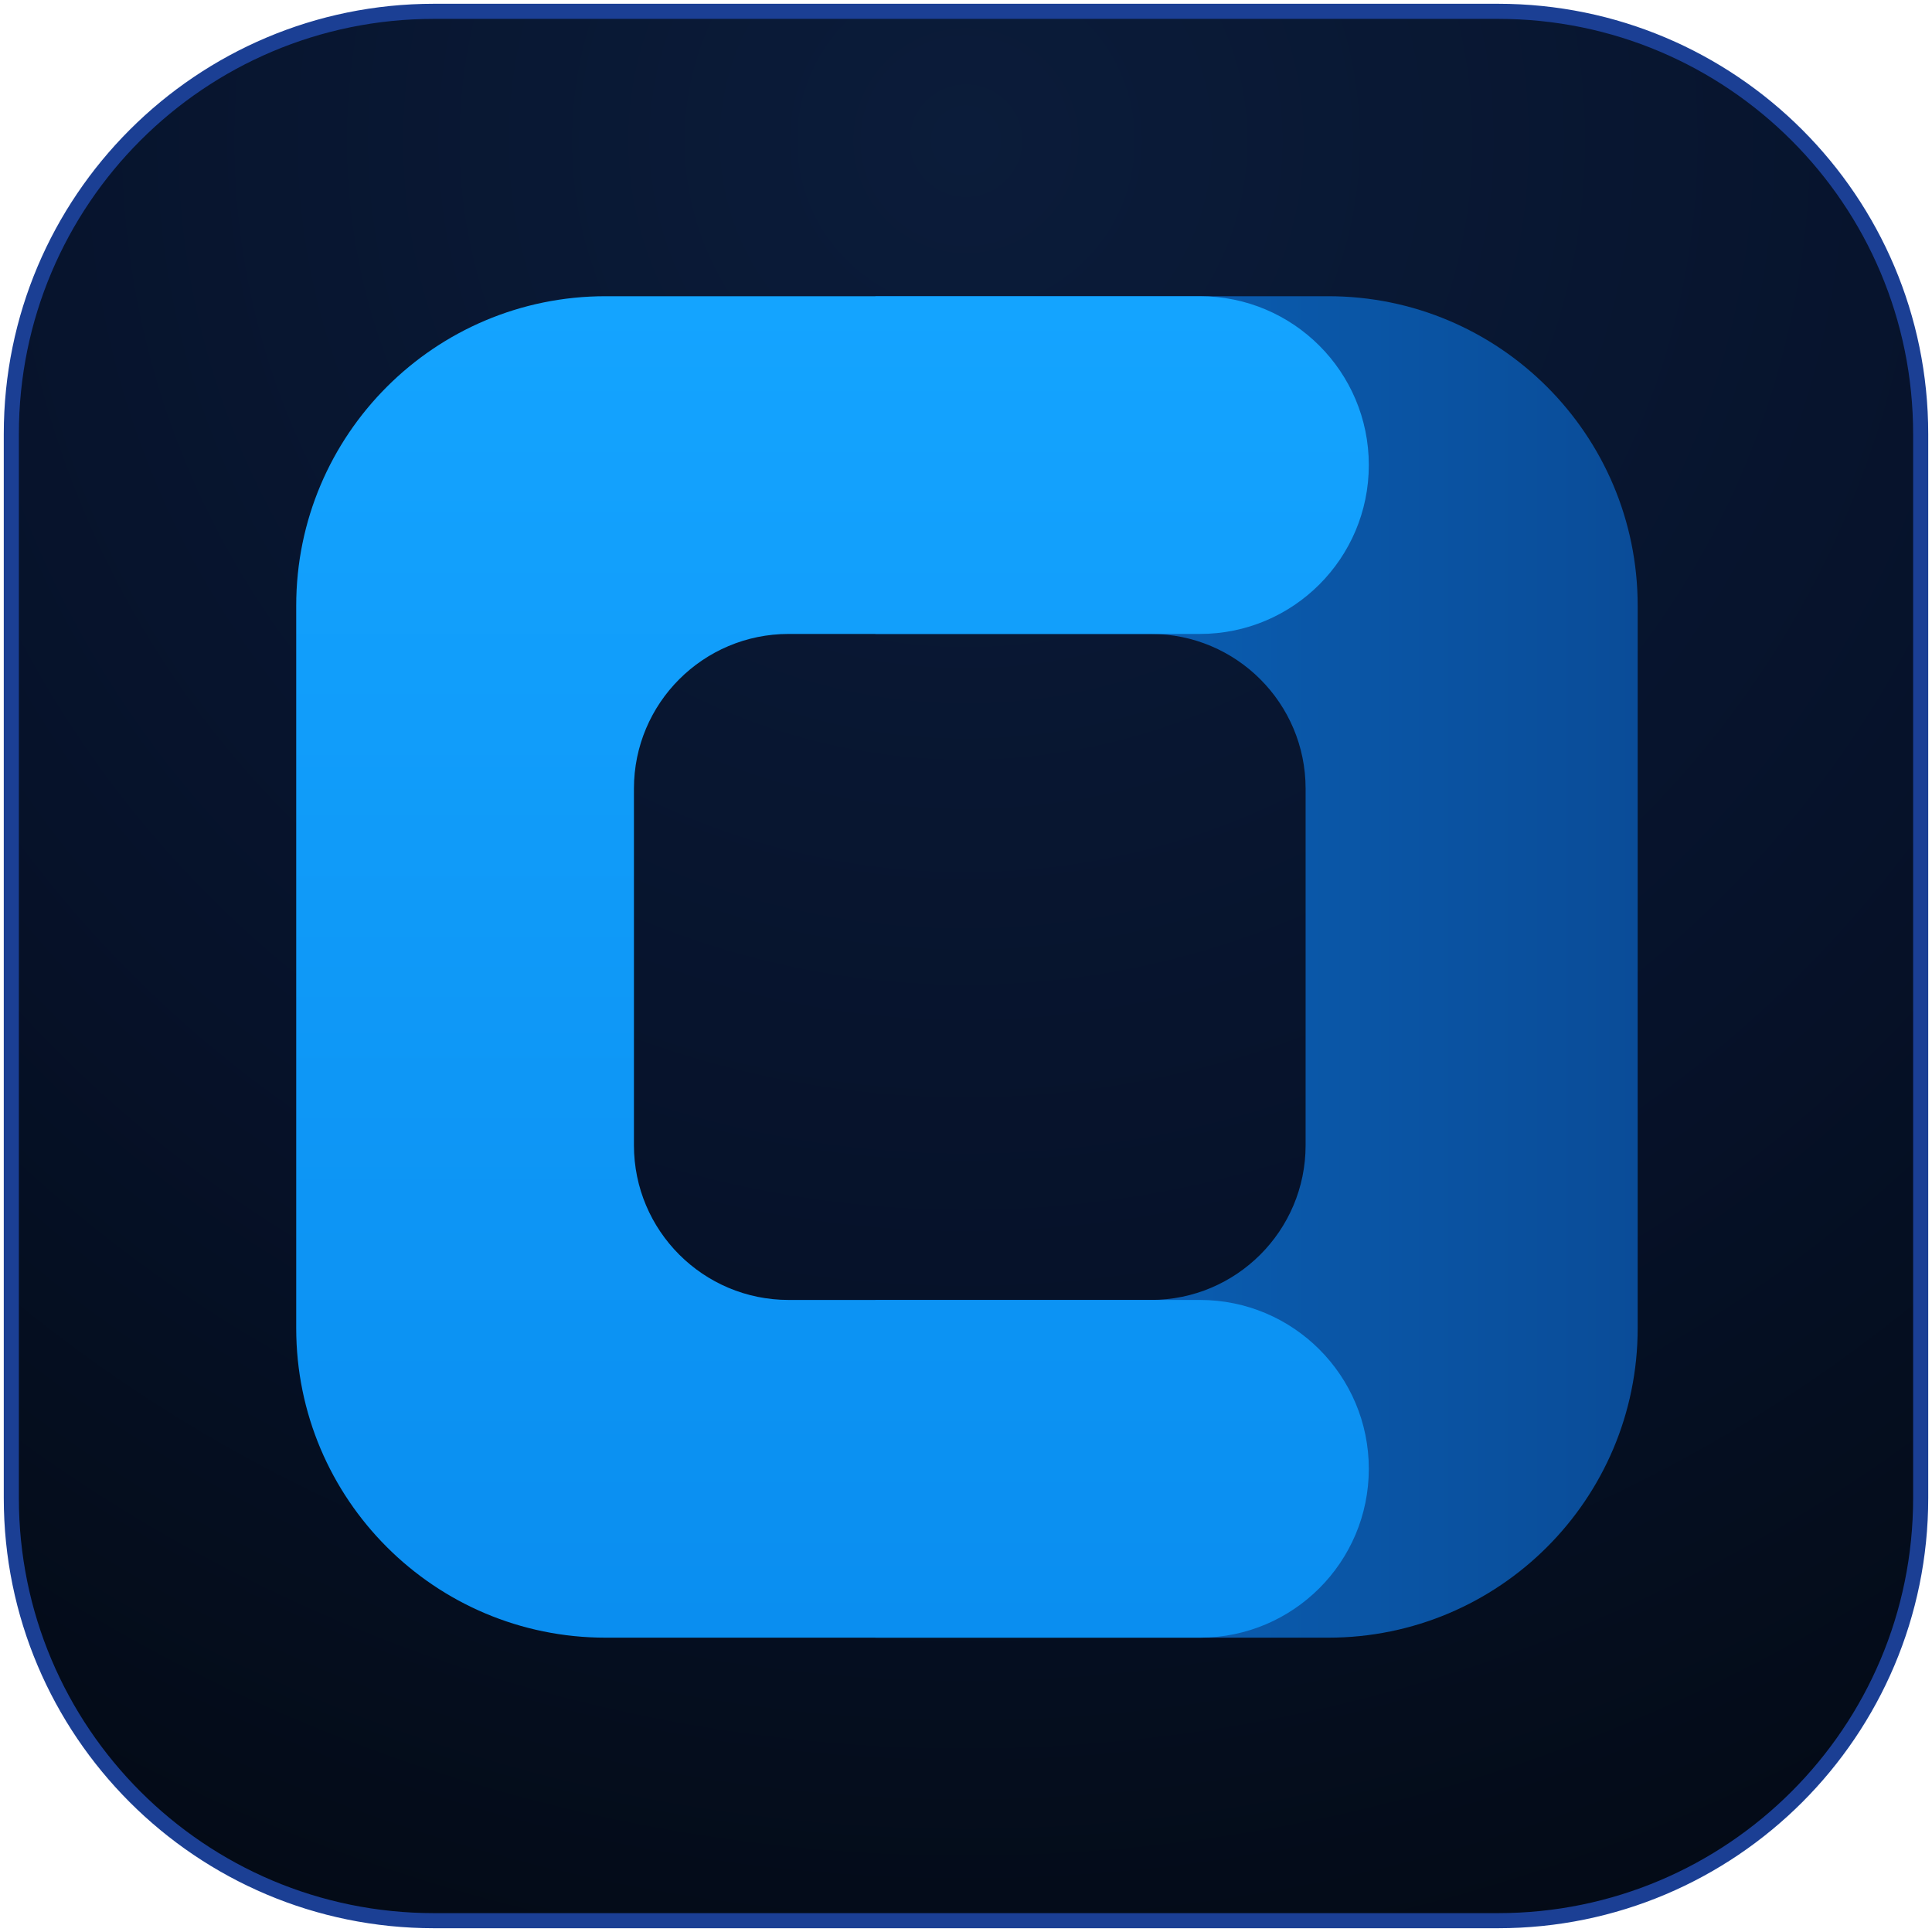
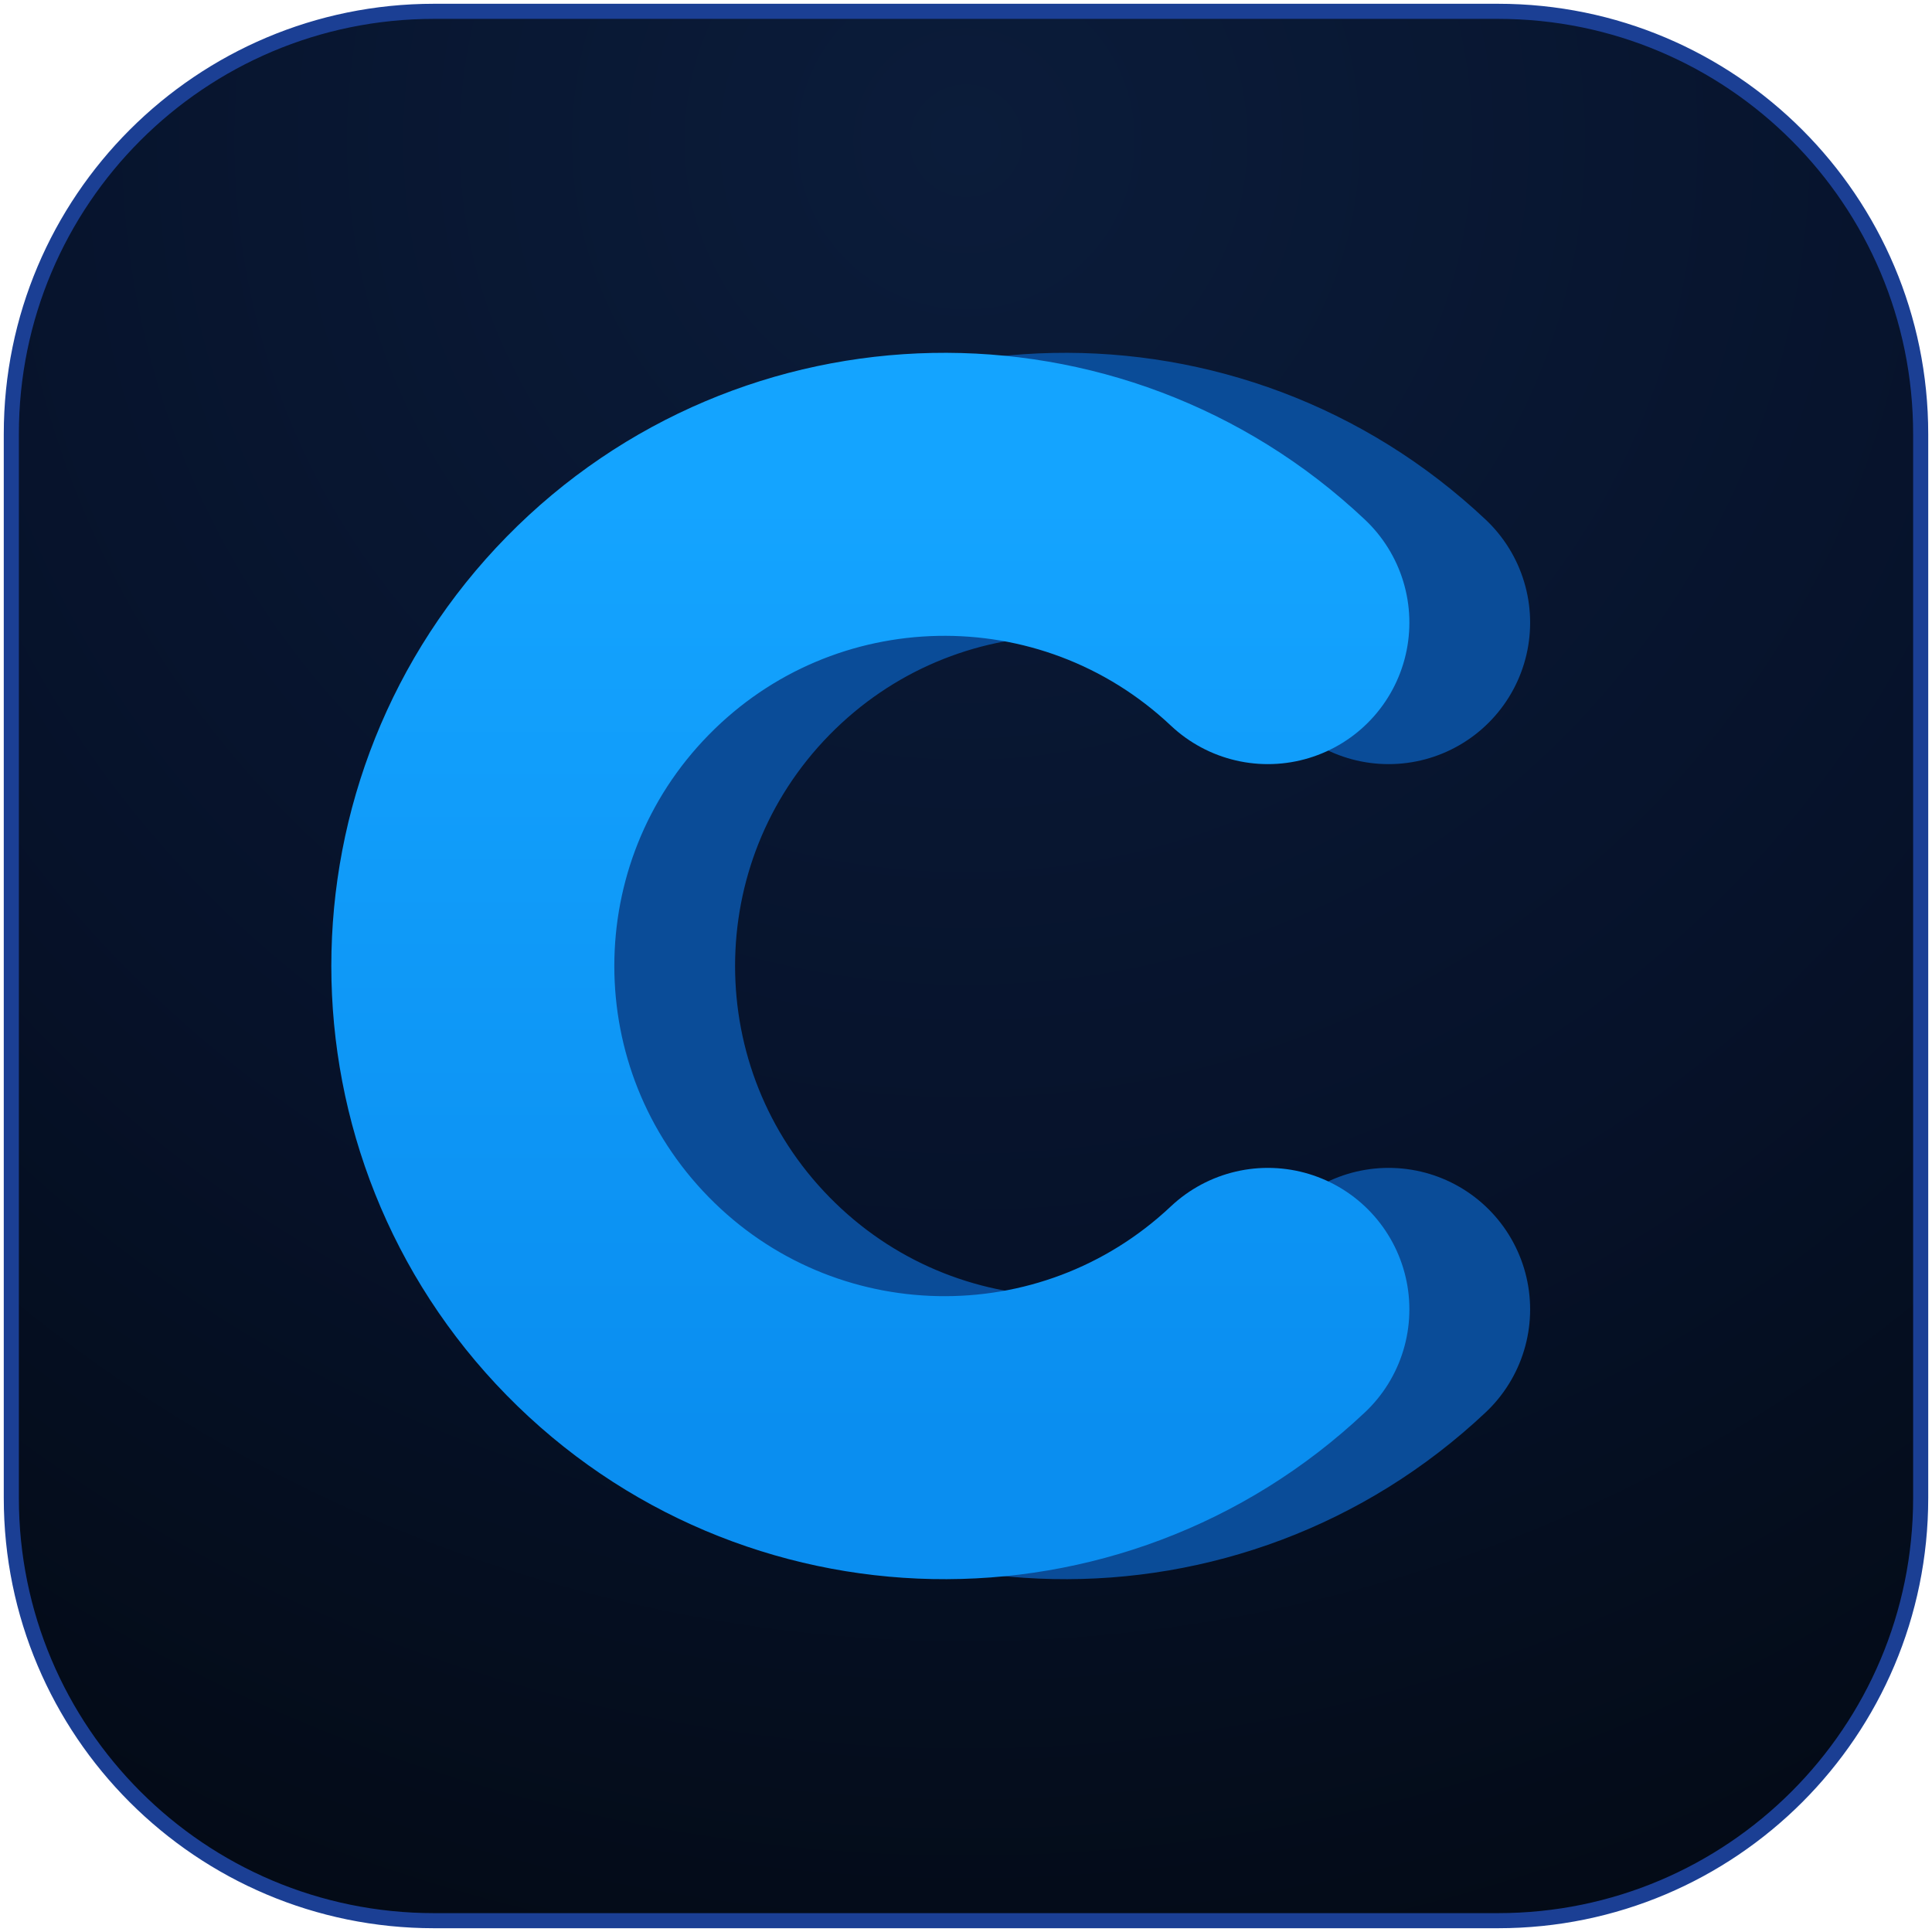
<svg xmlns="http://www.w3.org/2000/svg" viewBox="0 0 1024 1024">
  <defs>
    <radialGradient id="fundo" cx="50%" cy="6%" r="100%">
      <stop offset="0" stop-color="#0b1c3a" />
      <stop offset=".6" stop-color="#06122a" />
      <stop offset="1" stop-color="#040b17" />
    </radialGradient>
    <linearGradient id="face" x1="0" y1="0" x2="0" y2="1">
      <stop offset="0" stop-color="#14a4ff" />
      <stop offset="1" stop-color="#0a8ef0" />
    </linearGradient>
    <linearGradient id="lateral" x1="0" y1="0" x2="1" y2="0">
      <stop offset="0" stop-color="#0a66bd" />
      <stop offset="1" stop-color="#0a4c98" />
    </linearGradient>
    <linearGradient id="laranja" x1="0" y1="0" x2="0" y2="1">
      <stop offset="0" stop-color="#ffa63d" />
      <stop offset="1" stop-color="#f58200" />
    </linearGradient>
  </defs>
  <rect id="tile" x="6" y="6" width="1012" height="1012" rx="224" fill="url(#fundo)" stroke="#1b3f94" stroke-width="8" />
-   <path d="M464 157 H704 A164 164 0 0 1 868 321 V704 A164 164 0 0 1 704 868 H464Z M464 336 H610 A82 82 0 0 1 692 418 V607 A82 82 0 0 1 610 689 H464Z" fill="url(#lateral)" fill-rule="evenodd" />
-   <path d="M636 157 H321 A164 164 0 0 0 157 321 V704 A164 164 0 0 0 321 868 H636 A89.5 89.5 0 0 0 636 689 H418 A82 82 0 0 1 336 607 V418 A82 82 0 0 1 418 336 H636 A89.5 89.5 0 0 0 636 157Z" fill="url(#face)" />
+   <path d="M672 330 A250 250 0 1 0 672 694" transform="translate(64 0)" fill="none" stroke="#0a4c98" stroke-width="150" stroke-linecap="round" />
+   <path d="M672 330 A250 250 0 1 0 672 694" fill="none" stroke="url(#face)" stroke-width="150" stroke-linecap="round" />
</svg>
